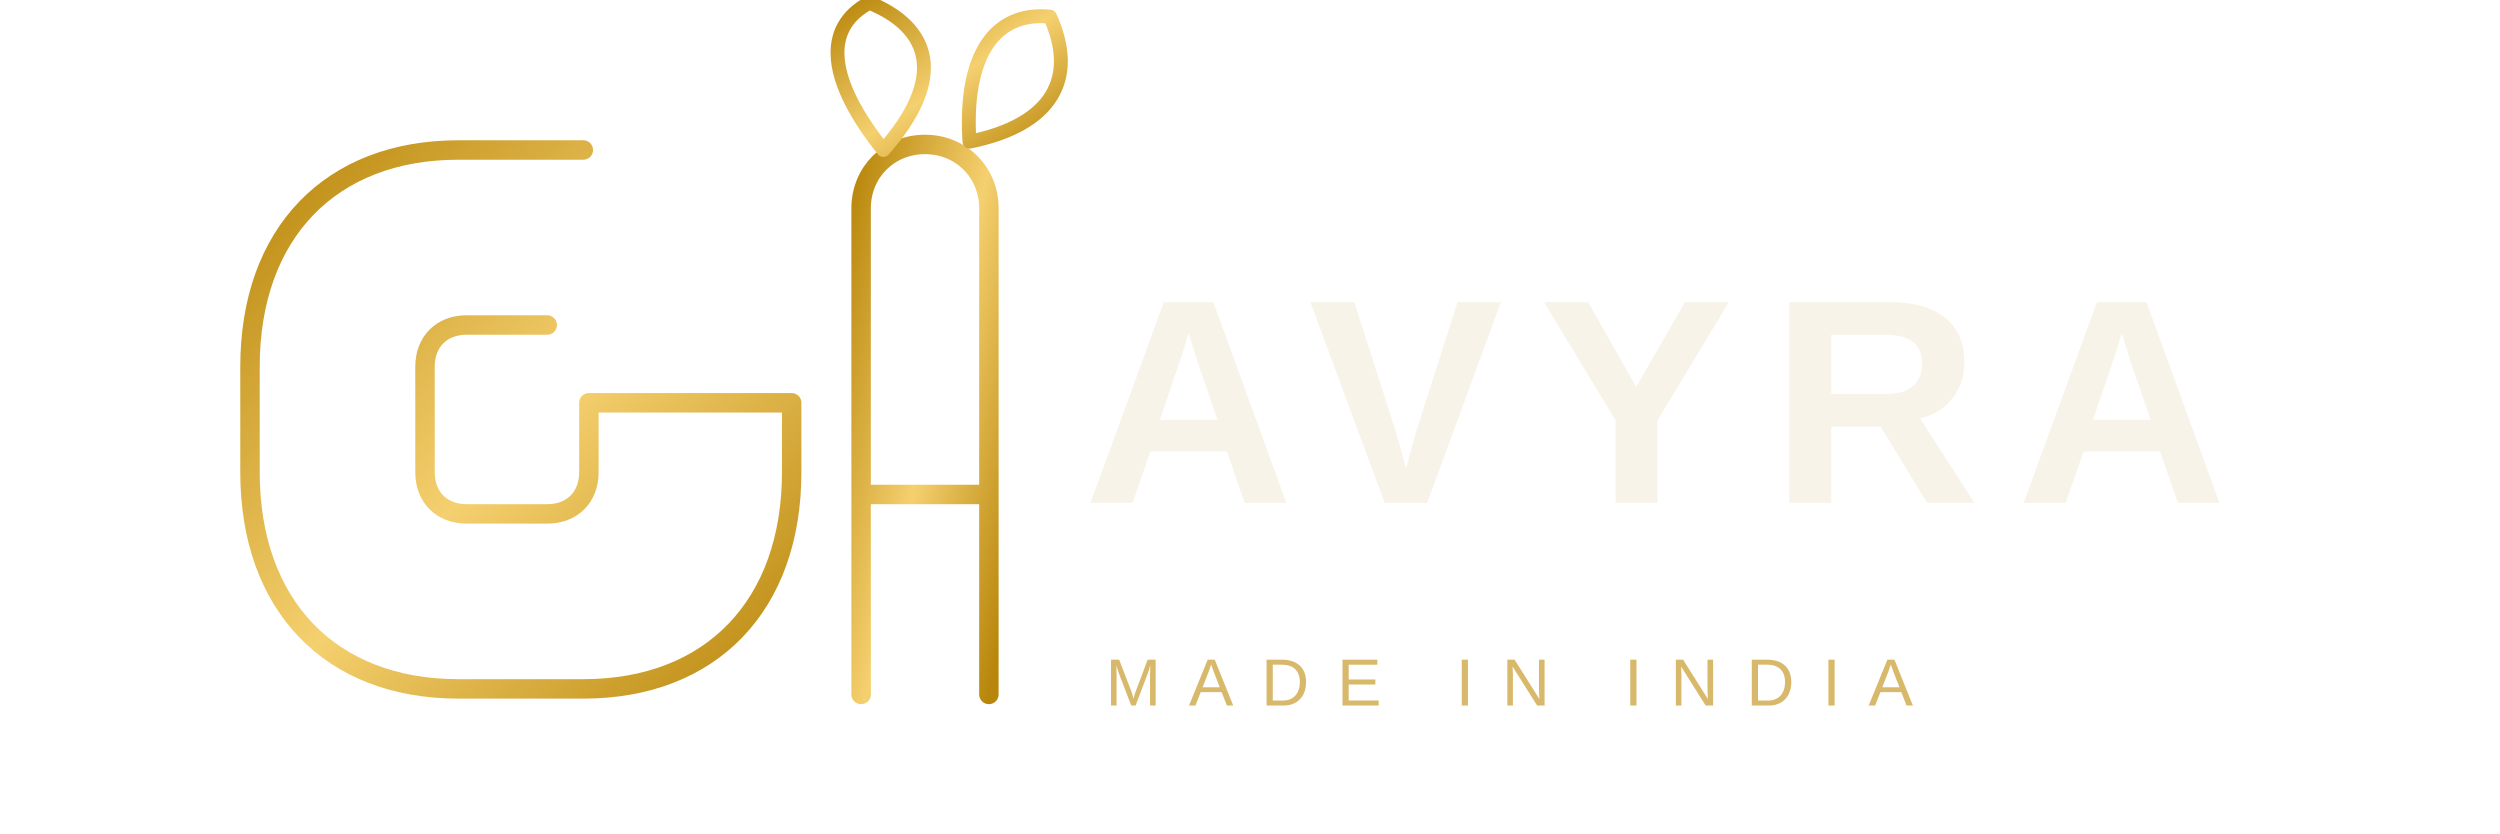
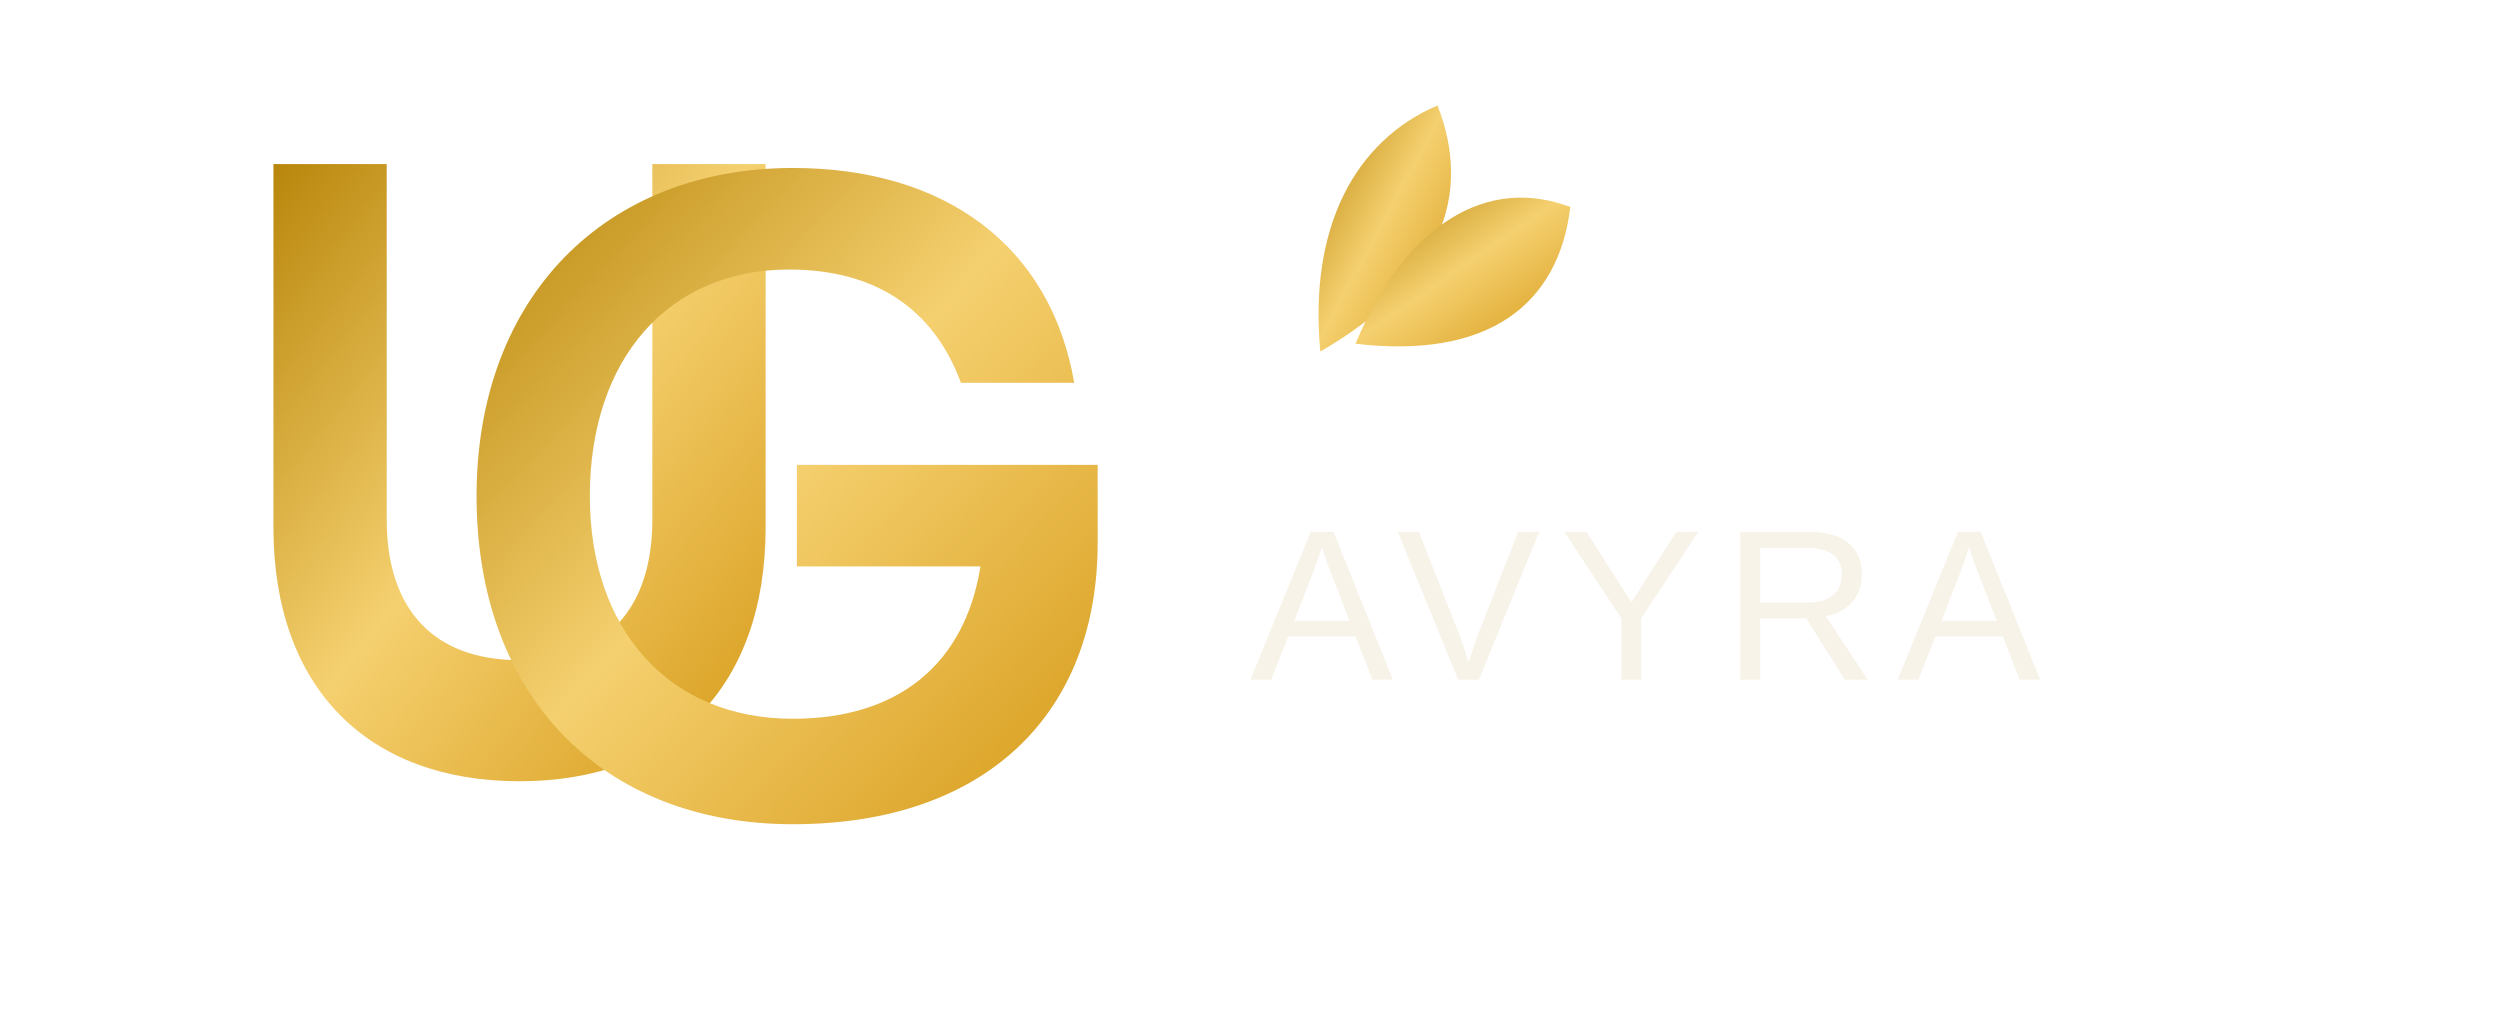
- <svg xmlns="http://www.w3.org/2000/svg" width="900" height="300" viewBox="0 0 900 300" role="img" aria-labelledby="title desc">
+ <svg xmlns="http://www.w3.org/2000/svg" viewBox="0 0 640 260" role="img" aria-labelledby="title desc">
  <defs>
-     <linearGradient id="gold" x1="0" y1="0" x2="1" y2="1">
+     <linearGradient id="foilGold" x1="0" y1="0" x2="1" y2="1">
      <stop offset="0" stop-color="#B8860B" />
-       <stop offset=".52" stop-color="#F5D06F" />
-       <stop offset="1" stop-color="#B8860B" />
+       <stop offset=".48" stop-color="#F5D06F" />
+       <stop offset="1" stop-color="#D69A18" />
    </linearGradient>
  </defs>
-   <g fill="none" stroke="url(#gold)" stroke-width="7" stroke-linecap="round" stroke-linejoin="round">
-     <path d="M210 54h-45c-46 0-75 30-75 78v38c0 48 29 78 75 78h45c46 0 75-30 75-78v-25h-73v25c0 9-6 15-15 15h-29c-9 0-15-6-15-15v-38c0-9 6-15 15-15h29" />
-     <path d="M310 250V75c0-13 10-23 23-23s23 10 23 23v175M356 178h-46" />
-     <path d="M318 54c-20-25-22-44-5-53 22 9 28 27 5 53ZM349 51c-2-31 9-47 29-45 10 22 1 39-29 45Z" stroke-width="5" />
+   <g fill="url(#foilGold)">
+     <path d="M70 42h29v91c0 23 12 36 34 36s34-13 34-36V42h29v93c0 41-24 65-63 65s-63-24-63-65z" />
+     <path d="M338 90c-3-32 9-54 30-63 9 23 1 45-30 63z" />
+     <path d="M347 88c13-31 34-43 55-35-3 25-21 39-55 35z" />
+     <path fill-rule="evenodd" d="M275 98h-29c-7-19-22-29-44-29-31 0-51 23-51 58 0 34 20 57 52 57 27 0 44-14 48-39h-47v-26h77v20c0 44-29 72-78 72-49 0-81-33-81-84 0-51 33-84 81-84 39 0 66 20 72 55z" />
  </g>
-   <text x="390" y="181" fill="#F7F3E9" font-family="Montserrat,Arial,sans-serif" font-size="105" font-weight="600" letter-spacing="13">AVYRA</text>
-   <path d="M394 210h460" stroke="url(#gold)" stroke-width="3" />
-   <text x="398" y="254" fill="#D8B96B" font-family="Montserrat,Arial,sans-serif" font-size="24" letter-spacing="10">MADE IN INDIA</text>
+   <text x="320" y="174" fill="#F7F3E9" font-family="Montserrat,Arial,sans-serif" font-size="55" font-weight="500" letter-spacing="5">AVYRA</text>
</svg>
